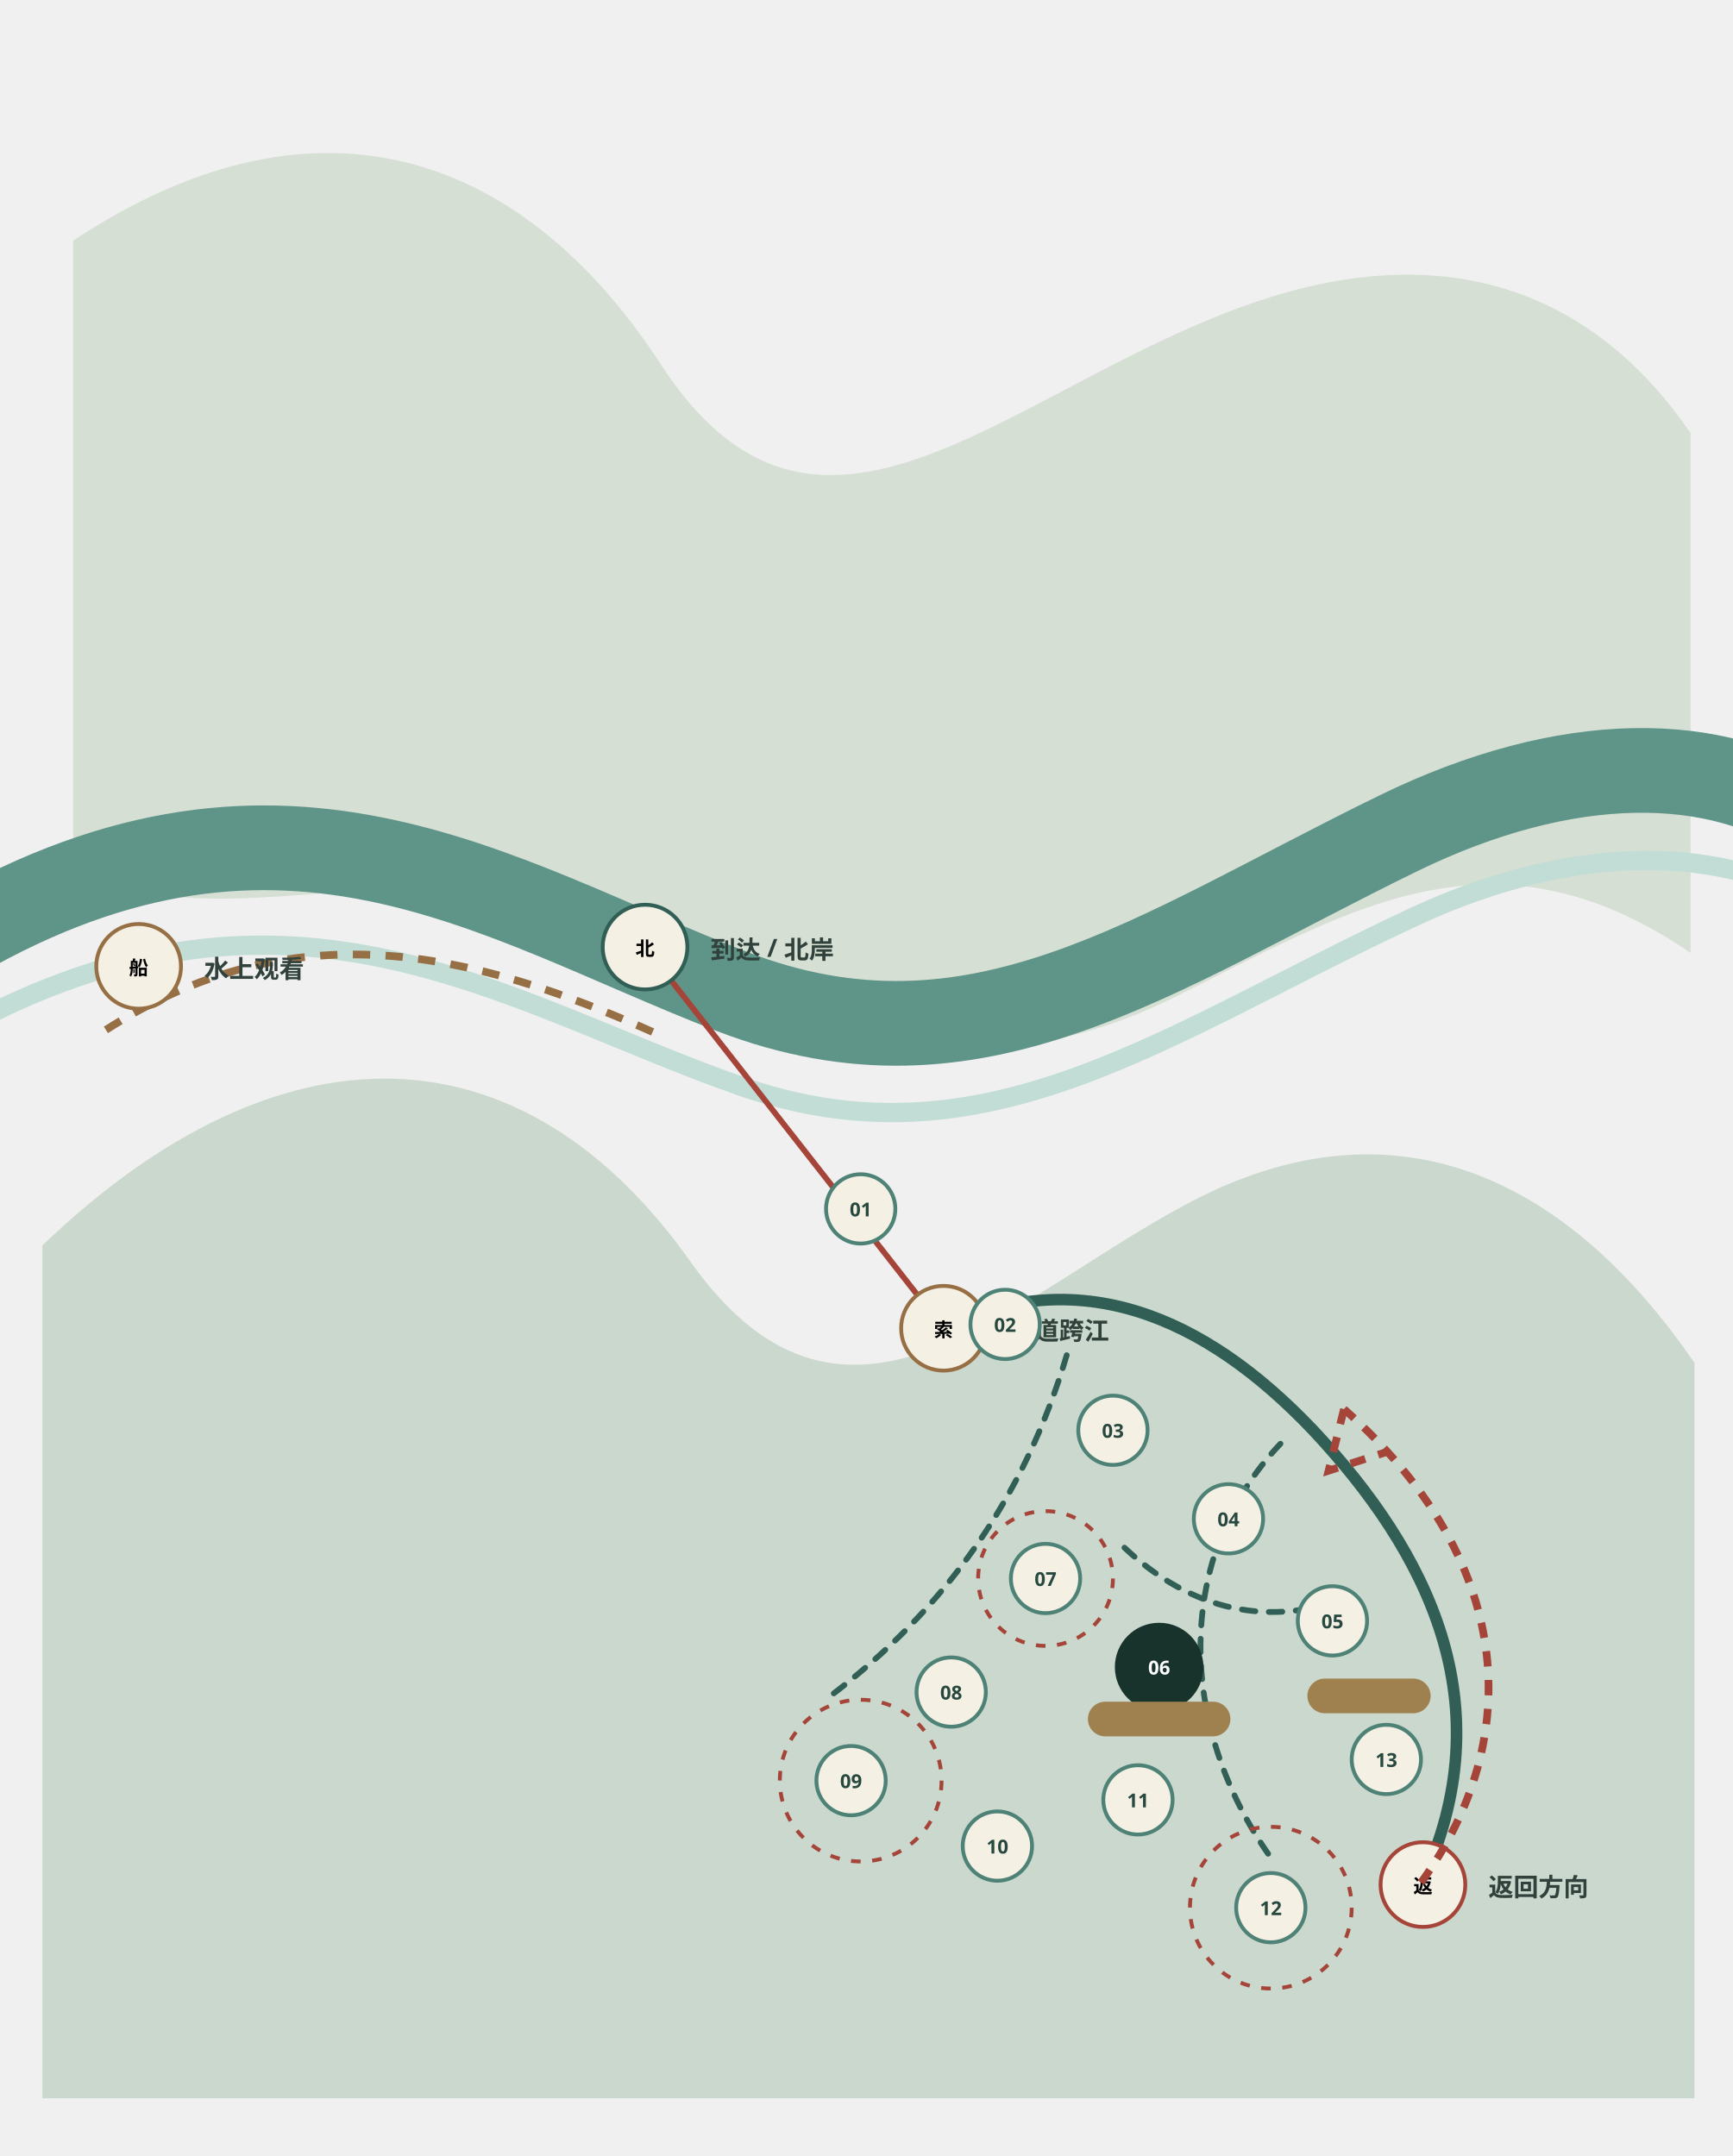
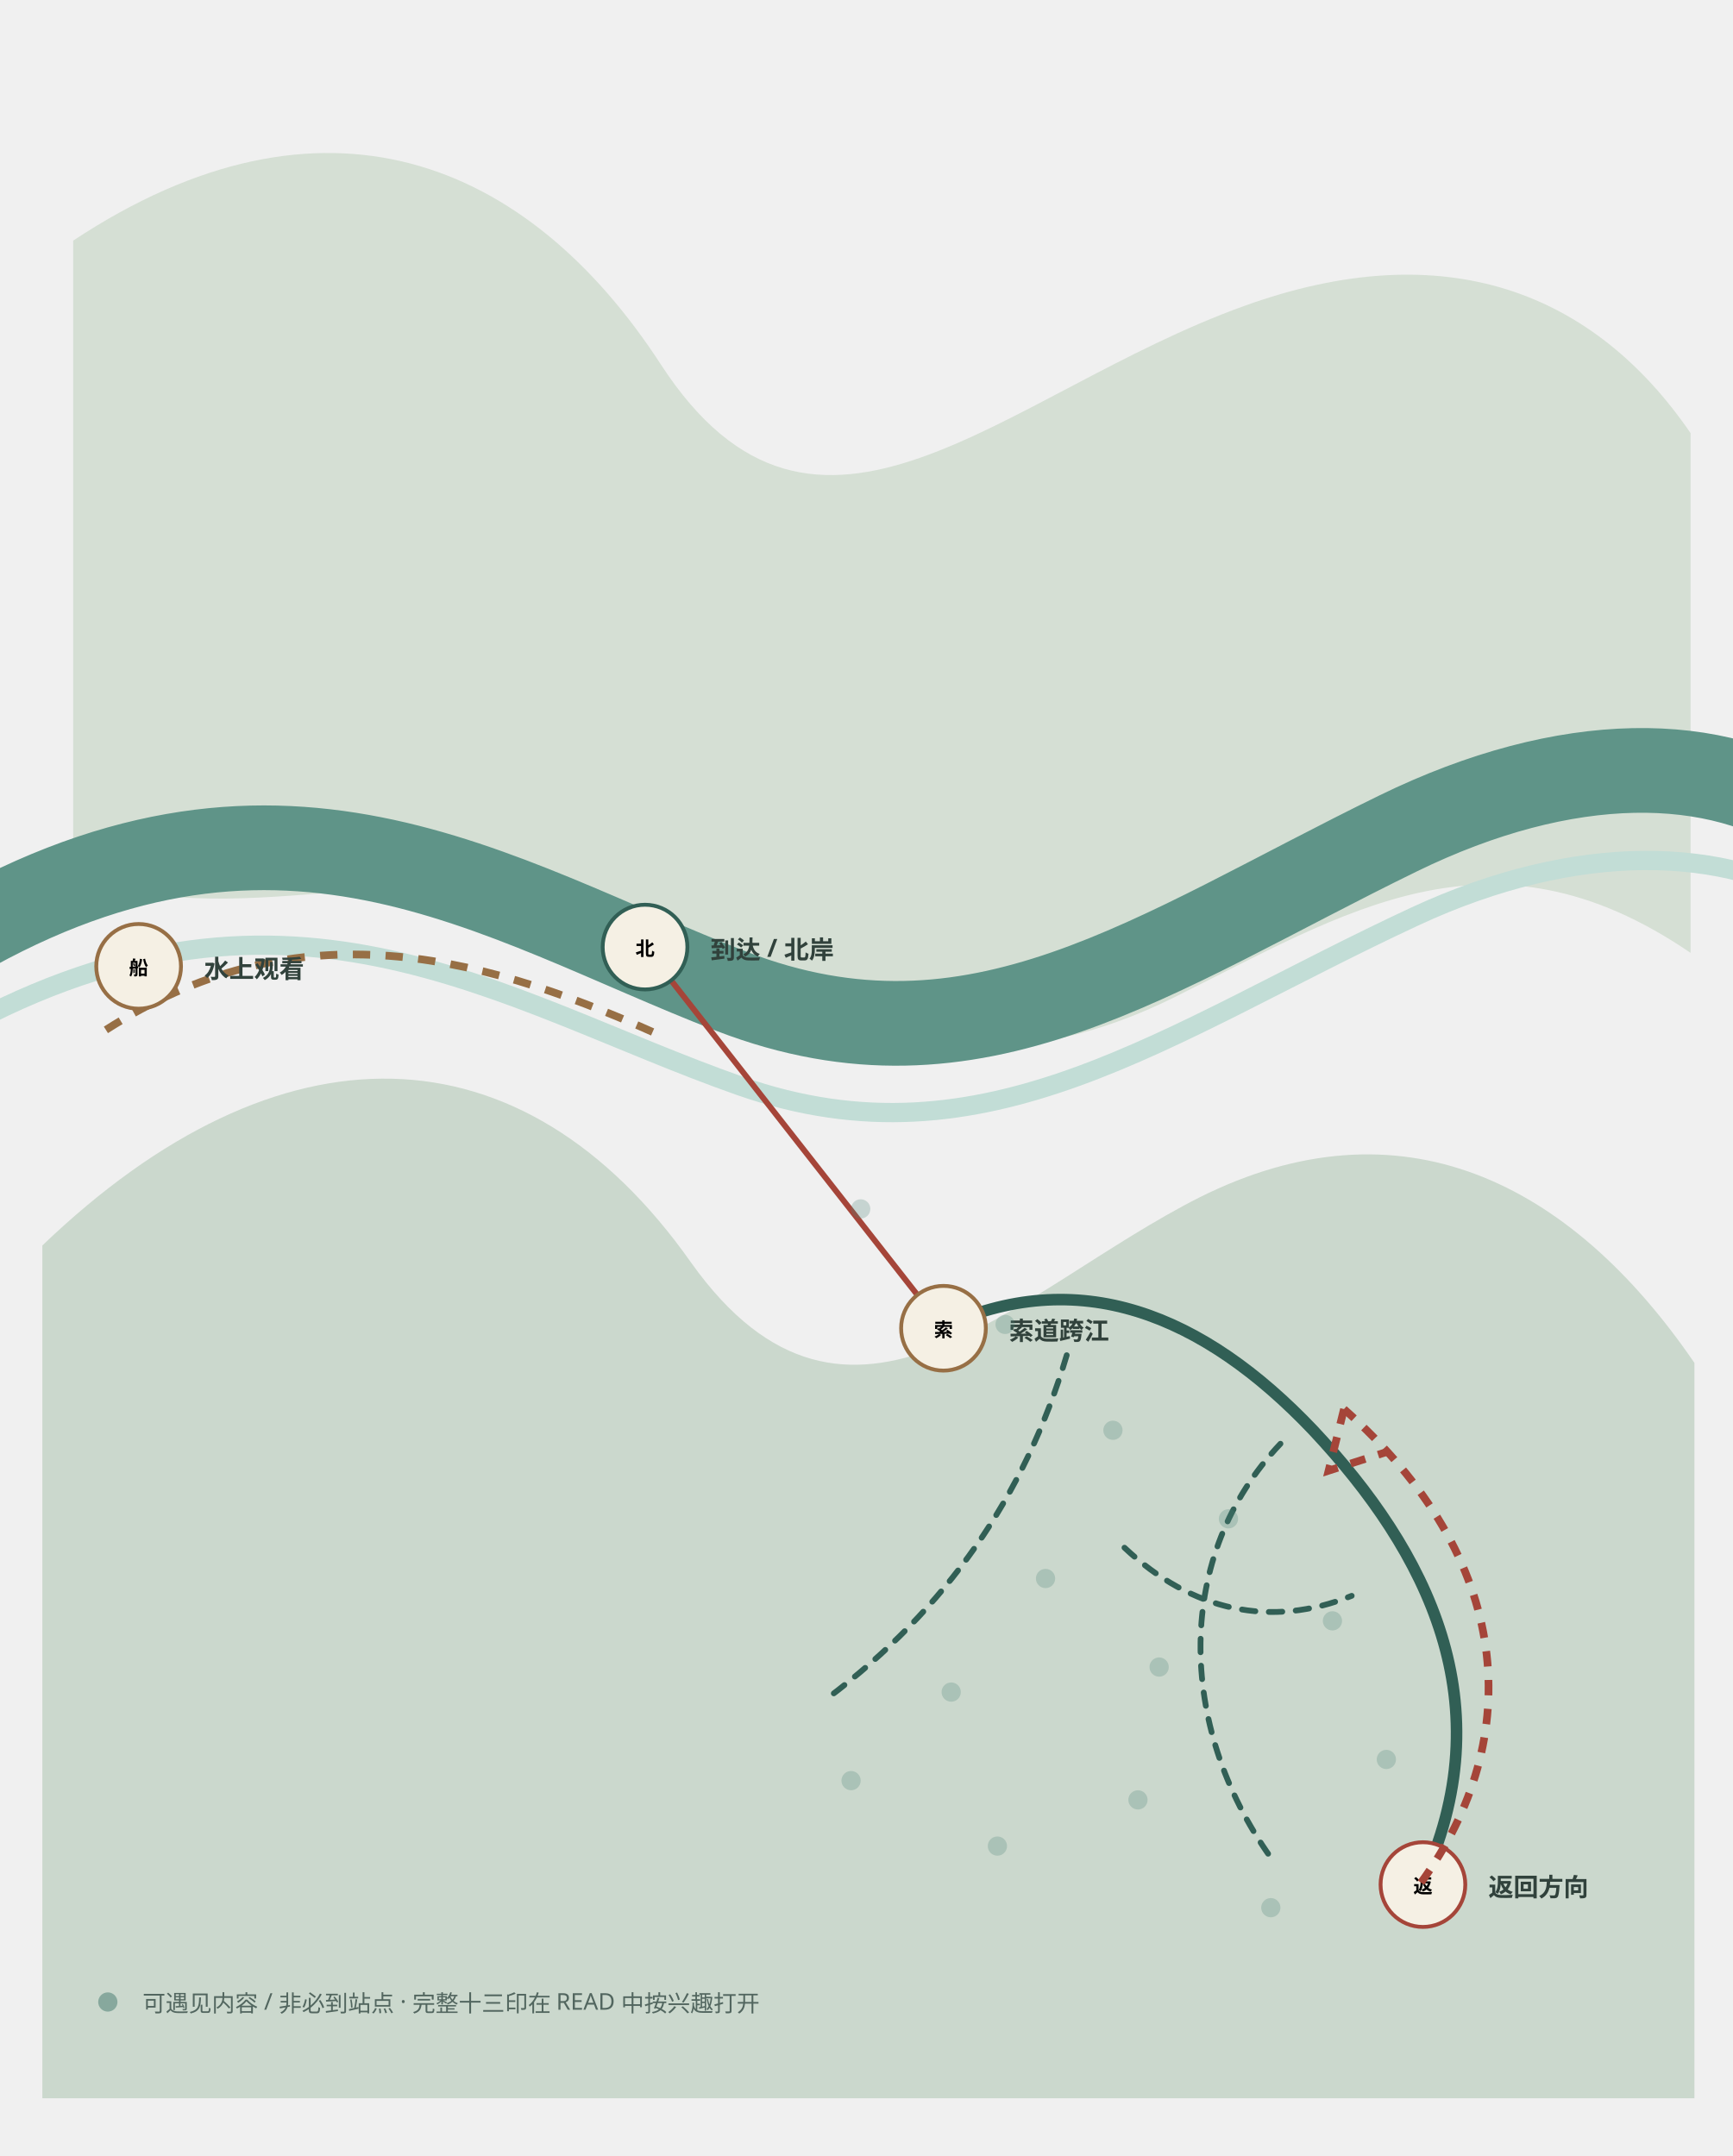
- <svg xmlns="http://www.w3.org/2000/svg" aria-label="清江石书探索地图，关系示意，非测绘图" id="gameMap" role="img" viewBox="0 0 900 1120">
-   <style> .terrain{fill:#cbd8cd}.terrain.back{fill:#d5dfd4}.river{fill:none;stroke:#5f9488;stroke-width:44;stroke-linecap:round}.river.sub{stroke:#c2ddd6;stroke-width:10}.boat-route{fill:none;stroke:#976f45;stroke-width:4;stroke-dasharray:9 8}.cable-route{stroke:#a54539;stroke-width:3}.cable-focus circle{fill:#a54539}.walk-route{fill:none;stroke:#315f55;stroke-width:6;stroke-linecap:round}.walk-route.branch{stroke-width:3;stroke-dasharray:7 7}.journey-labels circle{fill:#f5f0e4;stroke-width:2}.transport-node{stroke:#976f45}.service-node{stroke:#315f55}.return-node{stroke:#a54539}.journey-labels&gt;g&gt;text:first-of-type{font:bold 10px sans-serif;text-anchor:middle;dominant-baseline:central}.map-label{font:bold 13px sans-serif;fill:#31423c}.imprints circle{fill:#f5f0e4;stroke:#4e8276;stroke-width:2}.imprints text{font:bold 10px sans-serif;fill:#26483f;text-anchor:middle;dominant-baseline:central}.imprints .featured circle{fill:#17332c;stroke:#17332c}.imprints .featured text{fill:#fff}.culture-layer circle{fill:none;stroke:#a54539;stroke-width:2;stroke-dasharray:5 6}.rest-layer rect{fill:#9f8150}.return-layer path{fill:none;stroke:#a54539;stroke-width:4;stroke-dasharray:8 7}</style>
+ <svg xmlns="http://www.w3.org/2000/svg" aria-label="清江石书路线地图：交通、步行与返回关系；内容点为可选遇见，不代表十三站任务或完成进度；非测绘图" id="gameMap" role="img" viewBox="0 0 900 1120">
+   <style> .terrain{fill:#cbd8cd}.terrain.back{fill:#d5dfd4}.river{fill:none;stroke:#5f9488;stroke-width:44;stroke-linecap:round}.river.sub{stroke:#c2ddd6;stroke-width:10}.boat-route{fill:none;stroke:#976f45;stroke-width:4;stroke-dasharray:9 8}.cable-route{stroke:#a54539;stroke-width:3}.cable-focus circle{fill:#a54539}.walk-route{fill:none;stroke:#315f55;stroke-width:6;stroke-linecap:round}.walk-route.branch{stroke-width:3;stroke-dasharray:7 7}.journey-labels circle{fill:#f5f0e4;stroke-width:2}.transport-node{stroke:#976f45}.service-node{stroke:#315f55}.return-node{stroke:#a54539}.journey-labels&gt;g&gt;text:first-of-type{font:bold 10px sans-serif;text-anchor:middle;dominant-baseline:central}.map-label{font:bold 13px sans-serif;fill:#31423c}.imprints{opacity:.26}.imprints circle{fill:#4e8276;stroke:none}.imprints text{display:none}.imprints .featured circle{fill:#4e8276;stroke:none}.culture-layer,.rest-layer{opacity:0}.culture-layer circle{fill:none;stroke:#a54539;stroke-width:2;stroke-dasharray:5 6}.rest-layer rect{fill:#9f8150}.return-layer path{fill:none;stroke:#a54539;stroke-width:4;stroke-dasharray:8 7}</style>
  <defs>
    <linearGradient id="water" x1="0" x2="1">
      <stop offset="0" stop-color="#79aaa0" />
      <stop offset=".55" stop-color="#4f887d" />
      <stop offset="1" stop-color="#79aaa0" />
    </linearGradient>
  </defs>
  <path class="terrain back" d="M38 125C168 39 274 83 343 189c81 125 178 15 303-30 105-38 182-7 232 66v270c-104-71-179-21-270 24-119 58-205 4-301-40-92-42-169 8-269-23z" />
  <path class="terrain front" d="M22 647c123-118 249-116 337 9 82 115 169 14 264-34 104-52 192-9 257 86v382H22z" />
  <path class="river" d="M-30 492c174-105 286-25 410 23 127 49 219-20 346-82 88-43 166-42 217-7" />
  <path class="river sub" d="M-30 540c177-102 289-20 414 24 128 45 222-28 351-88 84-39 162-37 213-4" />
  <g class="route-layer boat-focus">
    <path class="boat-route" d="M55 535c97-62 188-42 286 2" />
  </g>
  <g class="route-layer cable-focus">
    <path class="cable-route" d="M335 492L490 690" />
    <circle cx="335" cy="492" r="6" />
    <circle cx="490" cy="690" r="6" />
  </g>
  <g class="route-layer walk-focus">
    <path class="walk-route" d="M488 690c72-34 137-7 194 53 59 63 100 142 56 236" />
    <path class="walk-route branch" d="M554 704c-22 74-63 132-124 178" />
    <path class="walk-route branch" d="M665 750c-55 58-54 146-5 215" />
    <path class="walk-route branch" d="M584 804c35 33 76 42 118 25" />
  </g>
  <g class="journey-labels">
    <g transform="translate(72 502)">
      <circle class="transport-node" r="22" />
      <text>船</text>
      <text class="map-label" x="34" y="6">水上观看</text>
    </g>
    <g transform="translate(335 492)">
      <circle class="service-node" r="22" />
      <text>北</text>
      <text class="map-label" x="34" y="6">到达 / 北岸</text>
    </g>
    <g transform="translate(490 690)">
      <circle class="transport-node" r="22" />
      <text>索</text>
      <text class="map-label" x="34" y="6">索道跨江</text>
    </g>
    <g transform="translate(739 979)">
      <circle class="return-node" r="22" />
      <text>返</text>
      <text class="map-label" x="34" y="6">返回方向</text>
    </g>
  </g>
  <g class="imprints">
    <g data-id="R01" transform="translate(447 628)">
-       <circle r="18" />
+       <circle r="5" />
      <text>01</text>
    </g>
    <g data-id="R02" transform="translate(522 688)">
-       <circle r="18" />
+       <circle r="5" />
      <text>02</text>
    </g>
    <g data-id="R03" transform="translate(578 743)">
-       <circle r="18" />
+       <circle r="5" />
      <text>03</text>
    </g>
    <g data-id="R04" transform="translate(638 789)">
-       <circle r="18" />
+       <circle r="5" />
      <text>04</text>
    </g>
    <g data-id="R05" transform="translate(692 842)">
-       <circle r="18" />
+       <circle r="5" />
      <text>05</text>
    </g>
    <g class="featured" data-id="R06" transform="translate(602 866)">
-       <circle r="22" />
+       <circle r="5" />
      <text>06</text>
    </g>
    <g data-id="R07" transform="translate(543 820)">
-       <circle r="18" />
+       <circle r="5" />
      <text>07</text>
    </g>
    <g data-id="R08" transform="translate(494 879)">
-       <circle r="18" />
+       <circle r="5" />
      <text>08</text>
    </g>
    <g data-id="R09" transform="translate(442 925)">
-       <circle r="18" />
+       <circle r="5" />
      <text>09</text>
    </g>
    <g data-id="R10" transform="translate(518 959)">
-       <circle r="18" />
+       <circle r="5" />
      <text>10</text>
    </g>
    <g data-id="R11" transform="translate(591 935)">
-       <circle r="18" />
+       <circle r="5" />
      <text>11</text>
    </g>
    <g data-id="R12" transform="translate(660 991)">
-       <circle r="18" />
+       <circle r="5" />
      <text>12</text>
    </g>
    <g data-id="R13" transform="translate(720 914)">
-       <circle r="18" />
+       <circle r="5" />
      <text>13</text>
    </g>
  </g>
  <g class="culture-layer">
    <circle cx="447" cy="925" r="42" />
    <circle cx="660" cy="991" r="42" />
    <circle cx="543" cy="820" r="35" />
  </g>
  <g class="rest-layer">
    <rect height="18" rx="9" width="74" x="565" y="884" />
    <rect height="18" rx="9" width="64" x="679" y="872" />
  </g>
  <g class="return-layer">
    <path d="M738 978c55-76 48-168-40-246" />
    <path d="M698 732l-8 32 31-10" />
  </g>
+   <g class="content-key" transform="translate(56 1040)">
+     <circle cx="0" cy="0" r="5" fill="#4e8276" opacity=".55" />
+     <text x="18" y="5" style="font:12px sans-serif;fill:#52665f">可遇见内容 / 非必到站点 · 完整十三印在 READ 中按兴趣打开</text>
+   </g>
</svg>
